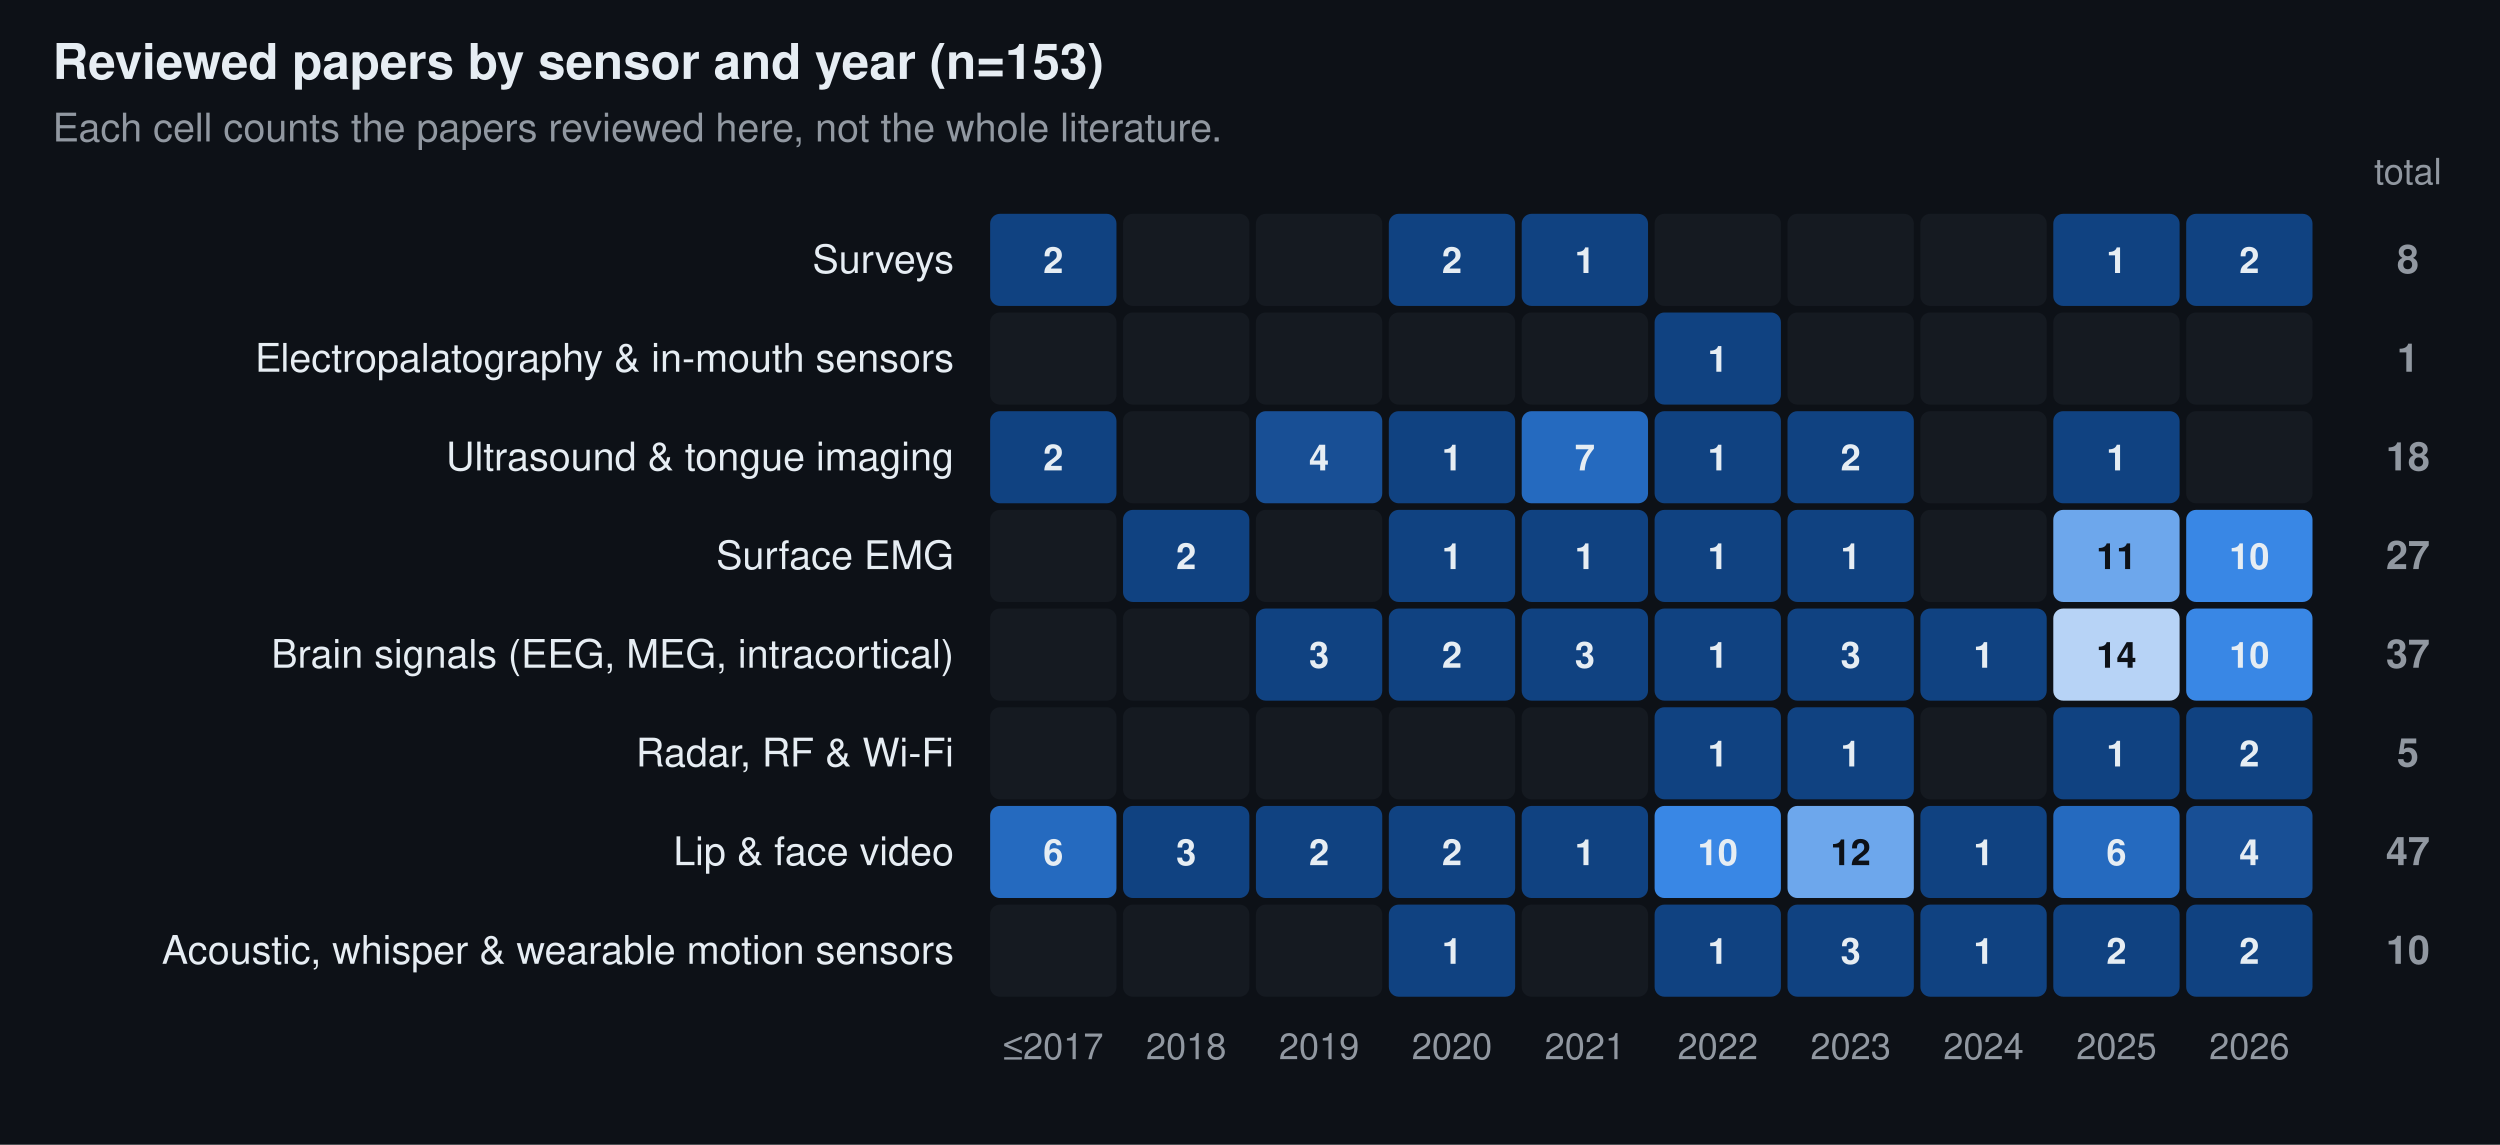
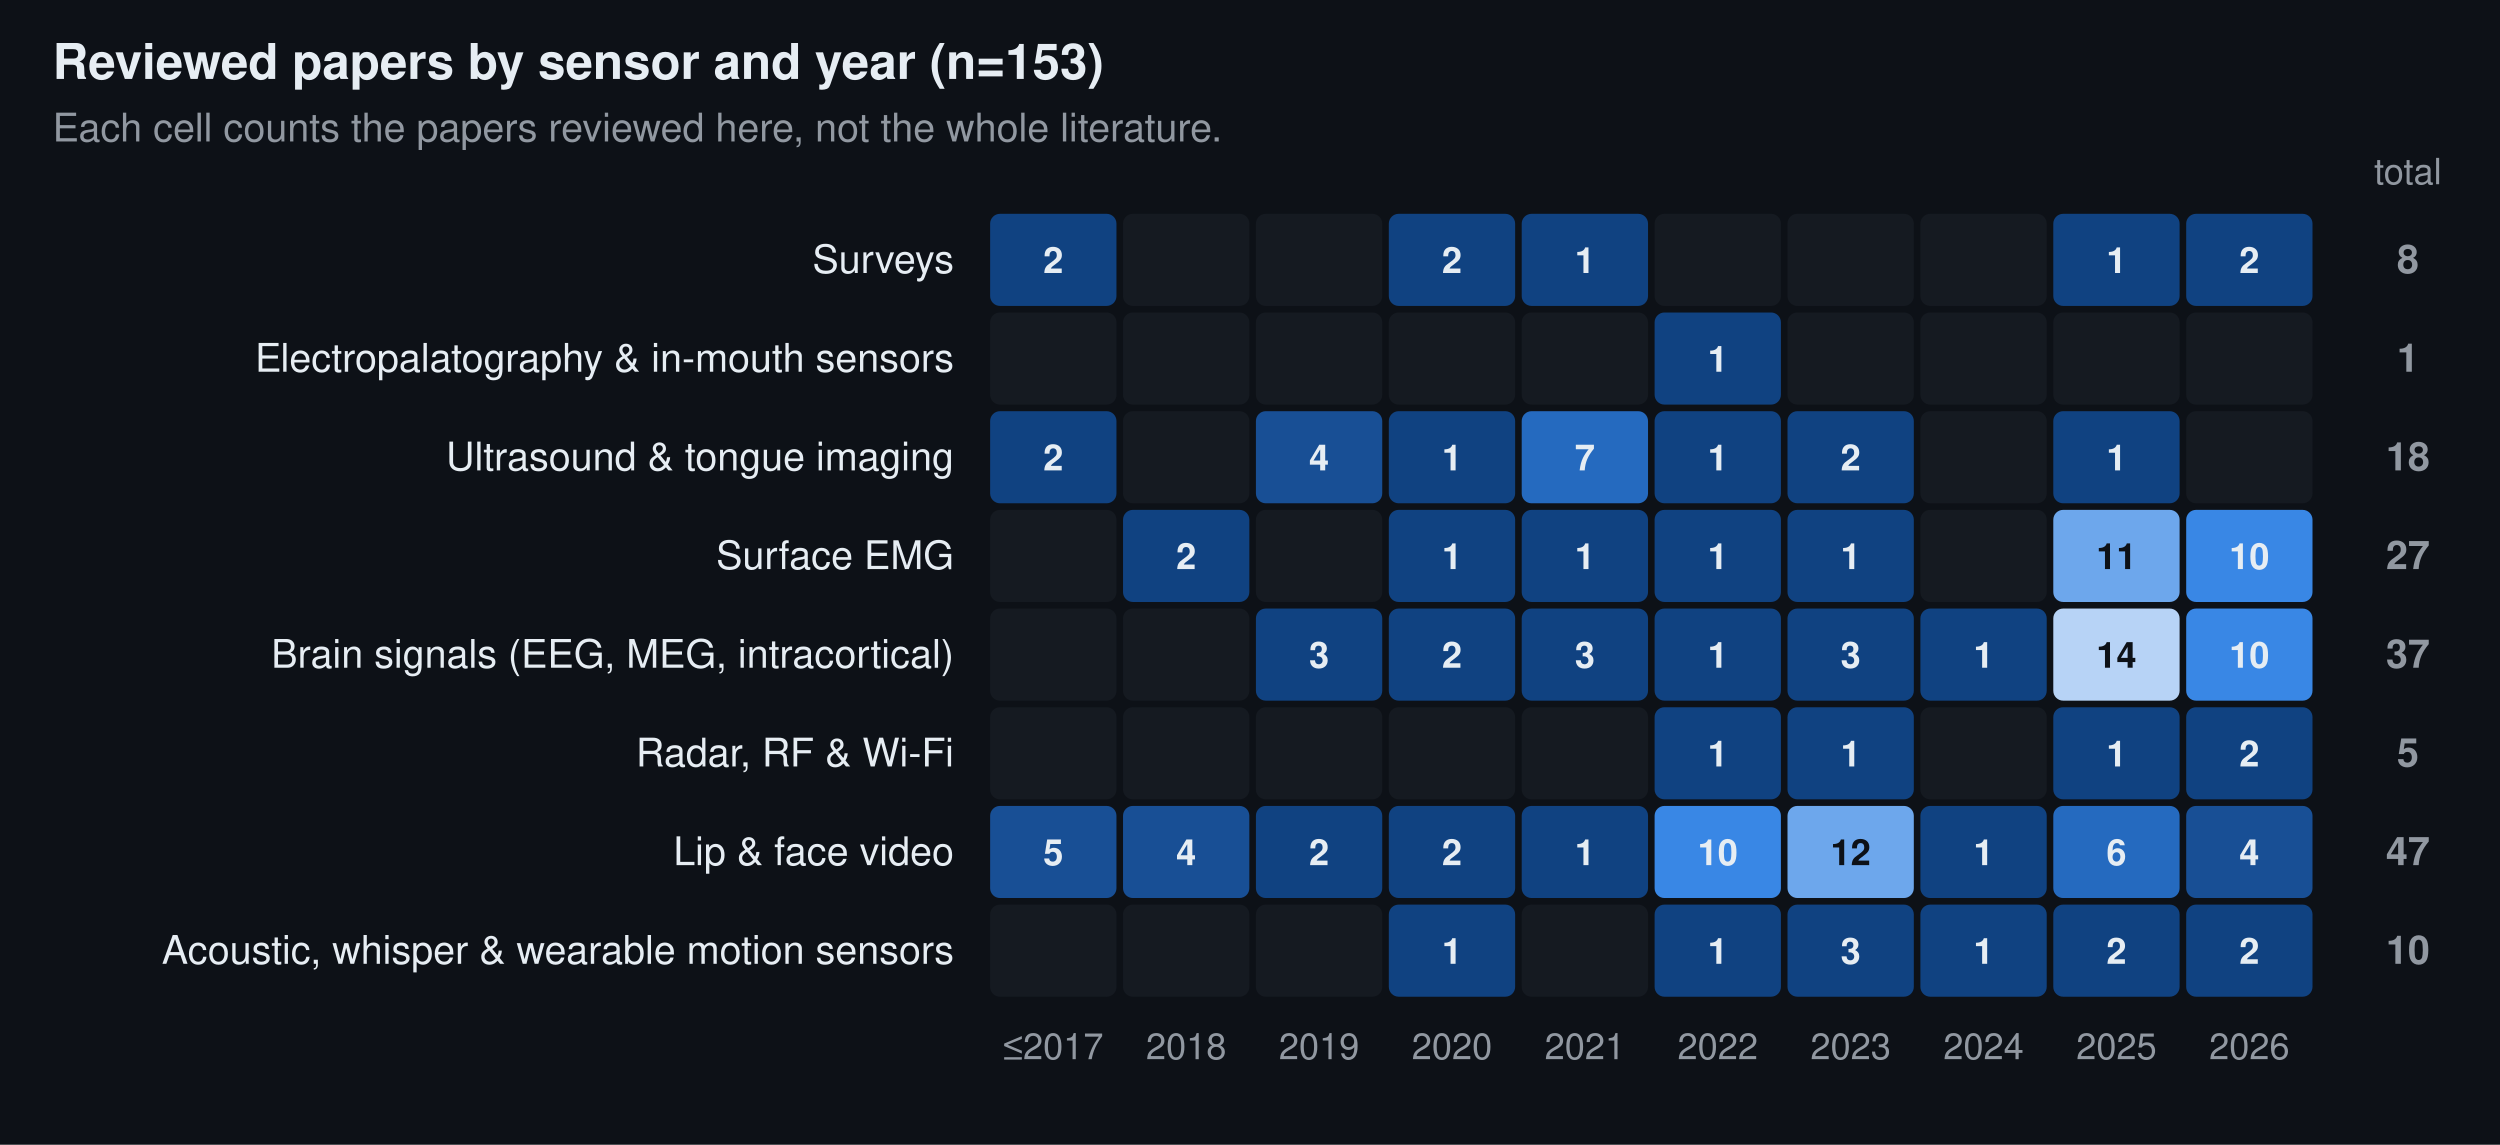
<svg xmlns="http://www.w3.org/2000/svg" width="760" height="348" viewBox="0 0 760 348" font-family="-apple-system, BlinkMacSystemFont, 'Segoe UI', Helvetica, Arial, sans-serif" role="img" aria-label="Reviewed papers by sensor and year (n=153)">
  <rect width="760" height="348" fill="#0d1117" />
  <text x="16.0" y="24.0" font-size="15" fill="#e6edf3" text-anchor="start" font-weight="600">Reviewed papers by sensor and year (n=153)</text>
  <text x="16.0" y="43.0" font-size="12" fill="#9198a1" text-anchor="start">Each cell counts the papers reviewed here, not the whole literature.</text>
  <text x="320.2" y="322.0" font-size="11" fill="#9198a1" text-anchor="middle">≤2017</text>
  <text x="360.6" y="322.0" font-size="11" fill="#9198a1" text-anchor="middle">2018</text>
  <text x="401.0" y="322.0" font-size="11" fill="#9198a1" text-anchor="middle">2019</text>
  <text x="441.4" y="322.0" font-size="11" fill="#9198a1" text-anchor="middle">2020</text>
  <text x="481.8" y="322.0" font-size="11" fill="#9198a1" text-anchor="middle">2021</text>
  <text x="522.2" y="322.0" font-size="11" fill="#9198a1" text-anchor="middle">2022</text>
  <text x="562.6" y="322.0" font-size="11" fill="#9198a1" text-anchor="middle">2023</text>
  <text x="603.0" y="322.0" font-size="11" fill="#9198a1" text-anchor="middle">2024</text>
  <text x="643.4" y="322.0" font-size="11" fill="#9198a1" text-anchor="middle">2025</text>
  <text x="683.8" y="322.0" font-size="11" fill="#9198a1" text-anchor="middle">2026</text>
  <text x="732.0" y="56.0" font-size="11" fill="#9198a1" text-anchor="middle">total</text>
  <text x="290.0" y="83.0" font-size="12" fill="#e6edf3" text-anchor="end">Surveys</text>
  <rect x="301.0" y="65.0" width="38.4" height="28.0" rx="3" fill="#104281" />
  <text x="320.2" y="83.0" font-size="11" fill="#e6edf3" text-anchor="middle" font-weight="600">2</text>
  <rect x="341.4" y="65.0" width="38.4" height="28.0" rx="3" fill="#151a21" />
  <rect x="381.8" y="65.0" width="38.4" height="28.0" rx="3" fill="#151a21" />
  <rect x="422.2" y="65.0" width="38.4" height="28.0" rx="3" fill="#104281" />
  <text x="441.4" y="83.0" font-size="11" fill="#e6edf3" text-anchor="middle" font-weight="600">2</text>
  <rect x="462.6" y="65.0" width="38.4" height="28.0" rx="3" fill="#104281" />
  <text x="481.8" y="83.0" font-size="11" fill="#e6edf3" text-anchor="middle" font-weight="600">1</text>
  <rect x="503.0" y="65.0" width="38.4" height="28.0" rx="3" fill="#151a21" />
  <rect x="543.4" y="65.0" width="38.4" height="28.0" rx="3" fill="#151a21" />
  <rect x="583.8" y="65.0" width="38.4" height="28.0" rx="3" fill="#151a21" />
  <rect x="624.2" y="65.0" width="38.4" height="28.0" rx="3" fill="#104281" />
  <text x="643.4" y="83.0" font-size="11" fill="#e6edf3" text-anchor="middle" font-weight="600">1</text>
  <rect x="664.6" y="65.0" width="38.4" height="28.0" rx="3" fill="#104281" />
  <text x="683.8" y="83.0" font-size="11" fill="#e6edf3" text-anchor="middle" font-weight="600">2</text>
  <text x="732.0" y="83.0" font-size="12" fill="#9198a1" text-anchor="middle" font-weight="600">8</text>
  <text x="290.0" y="113.0" font-size="12" fill="#e6edf3" text-anchor="end">Electropalatography &amp; in-mouth sensors</text>
  <rect x="301.0" y="95.0" width="38.4" height="28.0" rx="3" fill="#151a21" />
  <rect x="341.4" y="95.0" width="38.4" height="28.0" rx="3" fill="#151a21" />
  <rect x="381.8" y="95.0" width="38.4" height="28.0" rx="3" fill="#151a21" />
  <rect x="422.2" y="95.0" width="38.4" height="28.0" rx="3" fill="#151a21" />
  <rect x="462.6" y="95.0" width="38.4" height="28.0" rx="3" fill="#151a21" />
  <rect x="503.0" y="95.0" width="38.4" height="28.0" rx="3" fill="#104281" />
  <text x="522.2" y="113.0" font-size="11" fill="#e6edf3" text-anchor="middle" font-weight="600">1</text>
  <rect x="543.4" y="95.0" width="38.4" height="28.0" rx="3" fill="#151a21" />
  <rect x="583.8" y="95.0" width="38.4" height="28.0" rx="3" fill="#151a21" />
  <rect x="624.2" y="95.0" width="38.4" height="28.0" rx="3" fill="#151a21" />
  <rect x="664.6" y="95.0" width="38.4" height="28.0" rx="3" fill="#151a21" />
  <text x="732.0" y="113.0" font-size="12" fill="#9198a1" text-anchor="middle" font-weight="600">1</text>
  <text x="290.0" y="143.0" font-size="12" fill="#e6edf3" text-anchor="end">Ultrasound &amp; tongue imaging</text>
  <rect x="301.0" y="125.0" width="38.4" height="28.0" rx="3" fill="#104281" />
  <text x="320.2" y="143.0" font-size="11" fill="#e6edf3" text-anchor="middle" font-weight="600">2</text>
  <rect x="341.4" y="125.0" width="38.4" height="28.0" rx="3" fill="#151a21" />
  <rect x="381.8" y="125.0" width="38.4" height="28.0" rx="3" fill="#184f95" />
  <text x="401.0" y="143.0" font-size="11" fill="#e6edf3" text-anchor="middle" font-weight="600">4</text>
  <rect x="422.2" y="125.0" width="38.4" height="28.0" rx="3" fill="#104281" />
  <text x="441.4" y="143.0" font-size="11" fill="#e6edf3" text-anchor="middle" font-weight="600">1</text>
  <rect x="462.6" y="125.0" width="38.4" height="28.0" rx="3" fill="#256abf" />
  <text x="481.8" y="143.0" font-size="11" fill="#e6edf3" text-anchor="middle" font-weight="600">7</text>
  <rect x="503.0" y="125.0" width="38.4" height="28.0" rx="3" fill="#104281" />
  <text x="522.2" y="143.0" font-size="11" fill="#e6edf3" text-anchor="middle" font-weight="600">1</text>
  <rect x="543.4" y="125.0" width="38.4" height="28.0" rx="3" fill="#104281" />
  <text x="562.6" y="143.0" font-size="11" fill="#e6edf3" text-anchor="middle" font-weight="600">2</text>
  <rect x="583.8" y="125.0" width="38.4" height="28.0" rx="3" fill="#151a21" />
  <rect x="624.2" y="125.0" width="38.4" height="28.0" rx="3" fill="#104281" />
  <text x="643.4" y="143.0" font-size="11" fill="#e6edf3" text-anchor="middle" font-weight="600">1</text>
  <rect x="664.6" y="125.0" width="38.4" height="28.0" rx="3" fill="#151a21" />
  <text x="732.0" y="143.0" font-size="12" fill="#9198a1" text-anchor="middle" font-weight="600">18</text>
  <text x="290.0" y="173.0" font-size="12" fill="#e6edf3" text-anchor="end">Surface EMG</text>
  <rect x="301.0" y="155.0" width="38.4" height="28.0" rx="3" fill="#151a21" />
  <rect x="341.4" y="155.0" width="38.4" height="28.0" rx="3" fill="#104281" />
  <text x="360.6" y="173.0" font-size="11" fill="#e6edf3" text-anchor="middle" font-weight="600">2</text>
  <rect x="381.8" y="155.0" width="38.4" height="28.0" rx="3" fill="#151a21" />
  <rect x="422.2" y="155.0" width="38.4" height="28.0" rx="3" fill="#104281" />
  <text x="441.4" y="173.0" font-size="11" fill="#e6edf3" text-anchor="middle" font-weight="600">1</text>
  <rect x="462.6" y="155.0" width="38.4" height="28.0" rx="3" fill="#104281" />
  <text x="481.8" y="173.0" font-size="11" fill="#e6edf3" text-anchor="middle" font-weight="600">1</text>
  <rect x="503.0" y="155.0" width="38.4" height="28.0" rx="3" fill="#104281" />
  <text x="522.2" y="173.0" font-size="11" fill="#e6edf3" text-anchor="middle" font-weight="600">1</text>
  <rect x="543.4" y="155.0" width="38.4" height="28.0" rx="3" fill="#104281" />
  <text x="562.6" y="173.0" font-size="11" fill="#e6edf3" text-anchor="middle" font-weight="600">1</text>
  <rect x="583.8" y="155.0" width="38.4" height="28.0" rx="3" fill="#151a21" />
  <rect x="624.2" y="155.0" width="38.4" height="28.0" rx="3" fill="#6da7ec" />
  <text x="643.4" y="173.0" font-size="11" fill="#0d1117" text-anchor="middle" font-weight="600">11</text>
  <rect x="664.6" y="155.0" width="38.4" height="28.0" rx="3" fill="#3987e5" />
  <text x="683.8" y="173.0" font-size="11" fill="#e6edf3" text-anchor="middle" font-weight="600">10</text>
  <text x="732.0" y="173.0" font-size="12" fill="#9198a1" text-anchor="middle" font-weight="600">27</text>
  <text x="290.0" y="203.0" font-size="12" fill="#e6edf3" text-anchor="end">Brain signals (EEG, MEG, intracortical)</text>
  <rect x="301.0" y="185.0" width="38.4" height="28.0" rx="3" fill="#151a21" />
  <rect x="341.4" y="185.0" width="38.4" height="28.0" rx="3" fill="#151a21" />
  <rect x="381.8" y="185.0" width="38.4" height="28.0" rx="3" fill="#104281" />
  <text x="401.0" y="203.0" font-size="11" fill="#e6edf3" text-anchor="middle" font-weight="600">3</text>
  <rect x="422.2" y="185.0" width="38.4" height="28.0" rx="3" fill="#104281" />
  <text x="441.4" y="203.0" font-size="11" fill="#e6edf3" text-anchor="middle" font-weight="600">2</text>
  <rect x="462.6" y="185.0" width="38.4" height="28.0" rx="3" fill="#104281" />
  <text x="481.8" y="203.0" font-size="11" fill="#e6edf3" text-anchor="middle" font-weight="600">3</text>
  <rect x="503.0" y="185.0" width="38.4" height="28.0" rx="3" fill="#104281" />
  <text x="522.2" y="203.0" font-size="11" fill="#e6edf3" text-anchor="middle" font-weight="600">1</text>
  <rect x="543.4" y="185.0" width="38.4" height="28.0" rx="3" fill="#104281" />
  <text x="562.6" y="203.0" font-size="11" fill="#e6edf3" text-anchor="middle" font-weight="600">3</text>
  <rect x="583.8" y="185.0" width="38.4" height="28.0" rx="3" fill="#104281" />
  <text x="603.0" y="203.0" font-size="11" fill="#e6edf3" text-anchor="middle" font-weight="600">1</text>
  <rect x="624.2" y="185.0" width="38.4" height="28.0" rx="3" fill="#b7d3f6" />
  <text x="643.4" y="203.0" font-size="11" fill="#0d1117" text-anchor="middle" font-weight="600">14</text>
  <rect x="664.6" y="185.0" width="38.4" height="28.0" rx="3" fill="#3987e5" />
  <text x="683.8" y="203.0" font-size="11" fill="#e6edf3" text-anchor="middle" font-weight="600">10</text>
  <text x="732.0" y="203.0" font-size="12" fill="#9198a1" text-anchor="middle" font-weight="600">37</text>
  <text x="290.0" y="233.0" font-size="12" fill="#e6edf3" text-anchor="end">Radar, RF &amp; Wi-Fi</text>
  <rect x="301.0" y="215.0" width="38.4" height="28.0" rx="3" fill="#151a21" />
  <rect x="341.4" y="215.0" width="38.4" height="28.0" rx="3" fill="#151a21" />
  <rect x="381.8" y="215.0" width="38.4" height="28.0" rx="3" fill="#151a21" />
  <rect x="422.2" y="215.0" width="38.4" height="28.0" rx="3" fill="#151a21" />
  <rect x="462.6" y="215.0" width="38.4" height="28.0" rx="3" fill="#151a21" />
  <rect x="503.0" y="215.0" width="38.4" height="28.0" rx="3" fill="#104281" />
  <text x="522.2" y="233.0" font-size="11" fill="#e6edf3" text-anchor="middle" font-weight="600">1</text>
  <rect x="543.4" y="215.0" width="38.4" height="28.0" rx="3" fill="#104281" />
  <text x="562.6" y="233.0" font-size="11" fill="#e6edf3" text-anchor="middle" font-weight="600">1</text>
  <rect x="583.8" y="215.0" width="38.4" height="28.0" rx="3" fill="#151a21" />
  <rect x="624.2" y="215.0" width="38.4" height="28.0" rx="3" fill="#104281" />
  <text x="643.4" y="233.0" font-size="11" fill="#e6edf3" text-anchor="middle" font-weight="600">1</text>
  <rect x="664.6" y="215.0" width="38.4" height="28.0" rx="3" fill="#104281" />
  <text x="683.8" y="233.0" font-size="11" fill="#e6edf3" text-anchor="middle" font-weight="600">2</text>
  <text x="732.0" y="233.0" font-size="12" fill="#9198a1" text-anchor="middle" font-weight="600">5</text>
  <text x="290.0" y="263.0" font-size="12" fill="#e6edf3" text-anchor="end">Lip &amp; face video</text>
-   <rect x="301.0" y="245.0" width="38.4" height="28.0" rx="3" fill="#256abf" />
-   <text x="320.2" y="263.0" font-size="11" fill="#e6edf3" text-anchor="middle" font-weight="600">6</text>
-   <rect x="341.4" y="245.0" width="38.4" height="28.0" rx="3" fill="#104281" />
-   <text x="360.6" y="263.0" font-size="11" fill="#e6edf3" text-anchor="middle" font-weight="600">3</text>
+   <rect x="301.0" y="245.0" width="38.4" height="28.0" rx="3" fill="#184f95" />
+   <text x="320.2" y="263.0" font-size="11" fill="#e6edf3" text-anchor="middle" font-weight="600">5</text>
+   <rect x="341.4" y="245.0" width="38.4" height="28.0" rx="3" fill="#184f95" />
+   <text x="360.6" y="263.0" font-size="11" fill="#e6edf3" text-anchor="middle" font-weight="600">4</text>
  <rect x="381.8" y="245.0" width="38.4" height="28.0" rx="3" fill="#104281" />
  <text x="401.0" y="263.0" font-size="11" fill="#e6edf3" text-anchor="middle" font-weight="600">2</text>
  <rect x="422.2" y="245.0" width="38.4" height="28.0" rx="3" fill="#104281" />
  <text x="441.4" y="263.0" font-size="11" fill="#e6edf3" text-anchor="middle" font-weight="600">2</text>
  <rect x="462.6" y="245.0" width="38.4" height="28.0" rx="3" fill="#104281" />
  <text x="481.8" y="263.0" font-size="11" fill="#e6edf3" text-anchor="middle" font-weight="600">1</text>
  <rect x="503.0" y="245.0" width="38.4" height="28.0" rx="3" fill="#3987e5" />
  <text x="522.2" y="263.0" font-size="11" fill="#e6edf3" text-anchor="middle" font-weight="600">10</text>
  <rect x="543.4" y="245.0" width="38.4" height="28.0" rx="3" fill="#6da7ec" />
  <text x="562.6" y="263.0" font-size="11" fill="#0d1117" text-anchor="middle" font-weight="600">12</text>
  <rect x="583.8" y="245.0" width="38.4" height="28.0" rx="3" fill="#104281" />
  <text x="603.0" y="263.0" font-size="11" fill="#e6edf3" text-anchor="middle" font-weight="600">1</text>
  <rect x="624.2" y="245.0" width="38.4" height="28.0" rx="3" fill="#256abf" />
  <text x="643.4" y="263.0" font-size="11" fill="#e6edf3" text-anchor="middle" font-weight="600">6</text>
  <rect x="664.6" y="245.0" width="38.4" height="28.0" rx="3" fill="#184f95" />
  <text x="683.8" y="263.0" font-size="11" fill="#e6edf3" text-anchor="middle" font-weight="600">4</text>
  <text x="732.0" y="263.0" font-size="12" fill="#9198a1" text-anchor="middle" font-weight="600">47</text>
  <text x="290.0" y="293.0" font-size="12" fill="#e6edf3" text-anchor="end">Acoustic, whisper &amp; wearable motion sensors</text>
  <rect x="301.0" y="275.0" width="38.4" height="28.0" rx="3" fill="#151a21" />
  <rect x="341.4" y="275.0" width="38.4" height="28.0" rx="3" fill="#151a21" />
  <rect x="381.8" y="275.0" width="38.4" height="28.0" rx="3" fill="#151a21" />
  <rect x="422.2" y="275.0" width="38.4" height="28.0" rx="3" fill="#104281" />
  <text x="441.4" y="293.0" font-size="11" fill="#e6edf3" text-anchor="middle" font-weight="600">1</text>
  <rect x="462.6" y="275.0" width="38.4" height="28.0" rx="3" fill="#151a21" />
  <rect x="503.0" y="275.0" width="38.4" height="28.0" rx="3" fill="#104281" />
  <text x="522.2" y="293.0" font-size="11" fill="#e6edf3" text-anchor="middle" font-weight="600">1</text>
  <rect x="543.4" y="275.0" width="38.4" height="28.0" rx="3" fill="#104281" />
  <text x="562.6" y="293.0" font-size="11" fill="#e6edf3" text-anchor="middle" font-weight="600">3</text>
  <rect x="583.8" y="275.0" width="38.4" height="28.0" rx="3" fill="#104281" />
  <text x="603.0" y="293.0" font-size="11" fill="#e6edf3" text-anchor="middle" font-weight="600">1</text>
  <rect x="624.2" y="275.0" width="38.4" height="28.0" rx="3" fill="#104281" />
  <text x="643.4" y="293.0" font-size="11" fill="#e6edf3" text-anchor="middle" font-weight="600">2</text>
  <rect x="664.6" y="275.0" width="38.4" height="28.0" rx="3" fill="#104281" />
  <text x="683.8" y="293.0" font-size="11" fill="#e6edf3" text-anchor="middle" font-weight="600">2</text>
  <text x="732.0" y="293.0" font-size="12" fill="#9198a1" text-anchor="middle" font-weight="600">10</text>
</svg>
